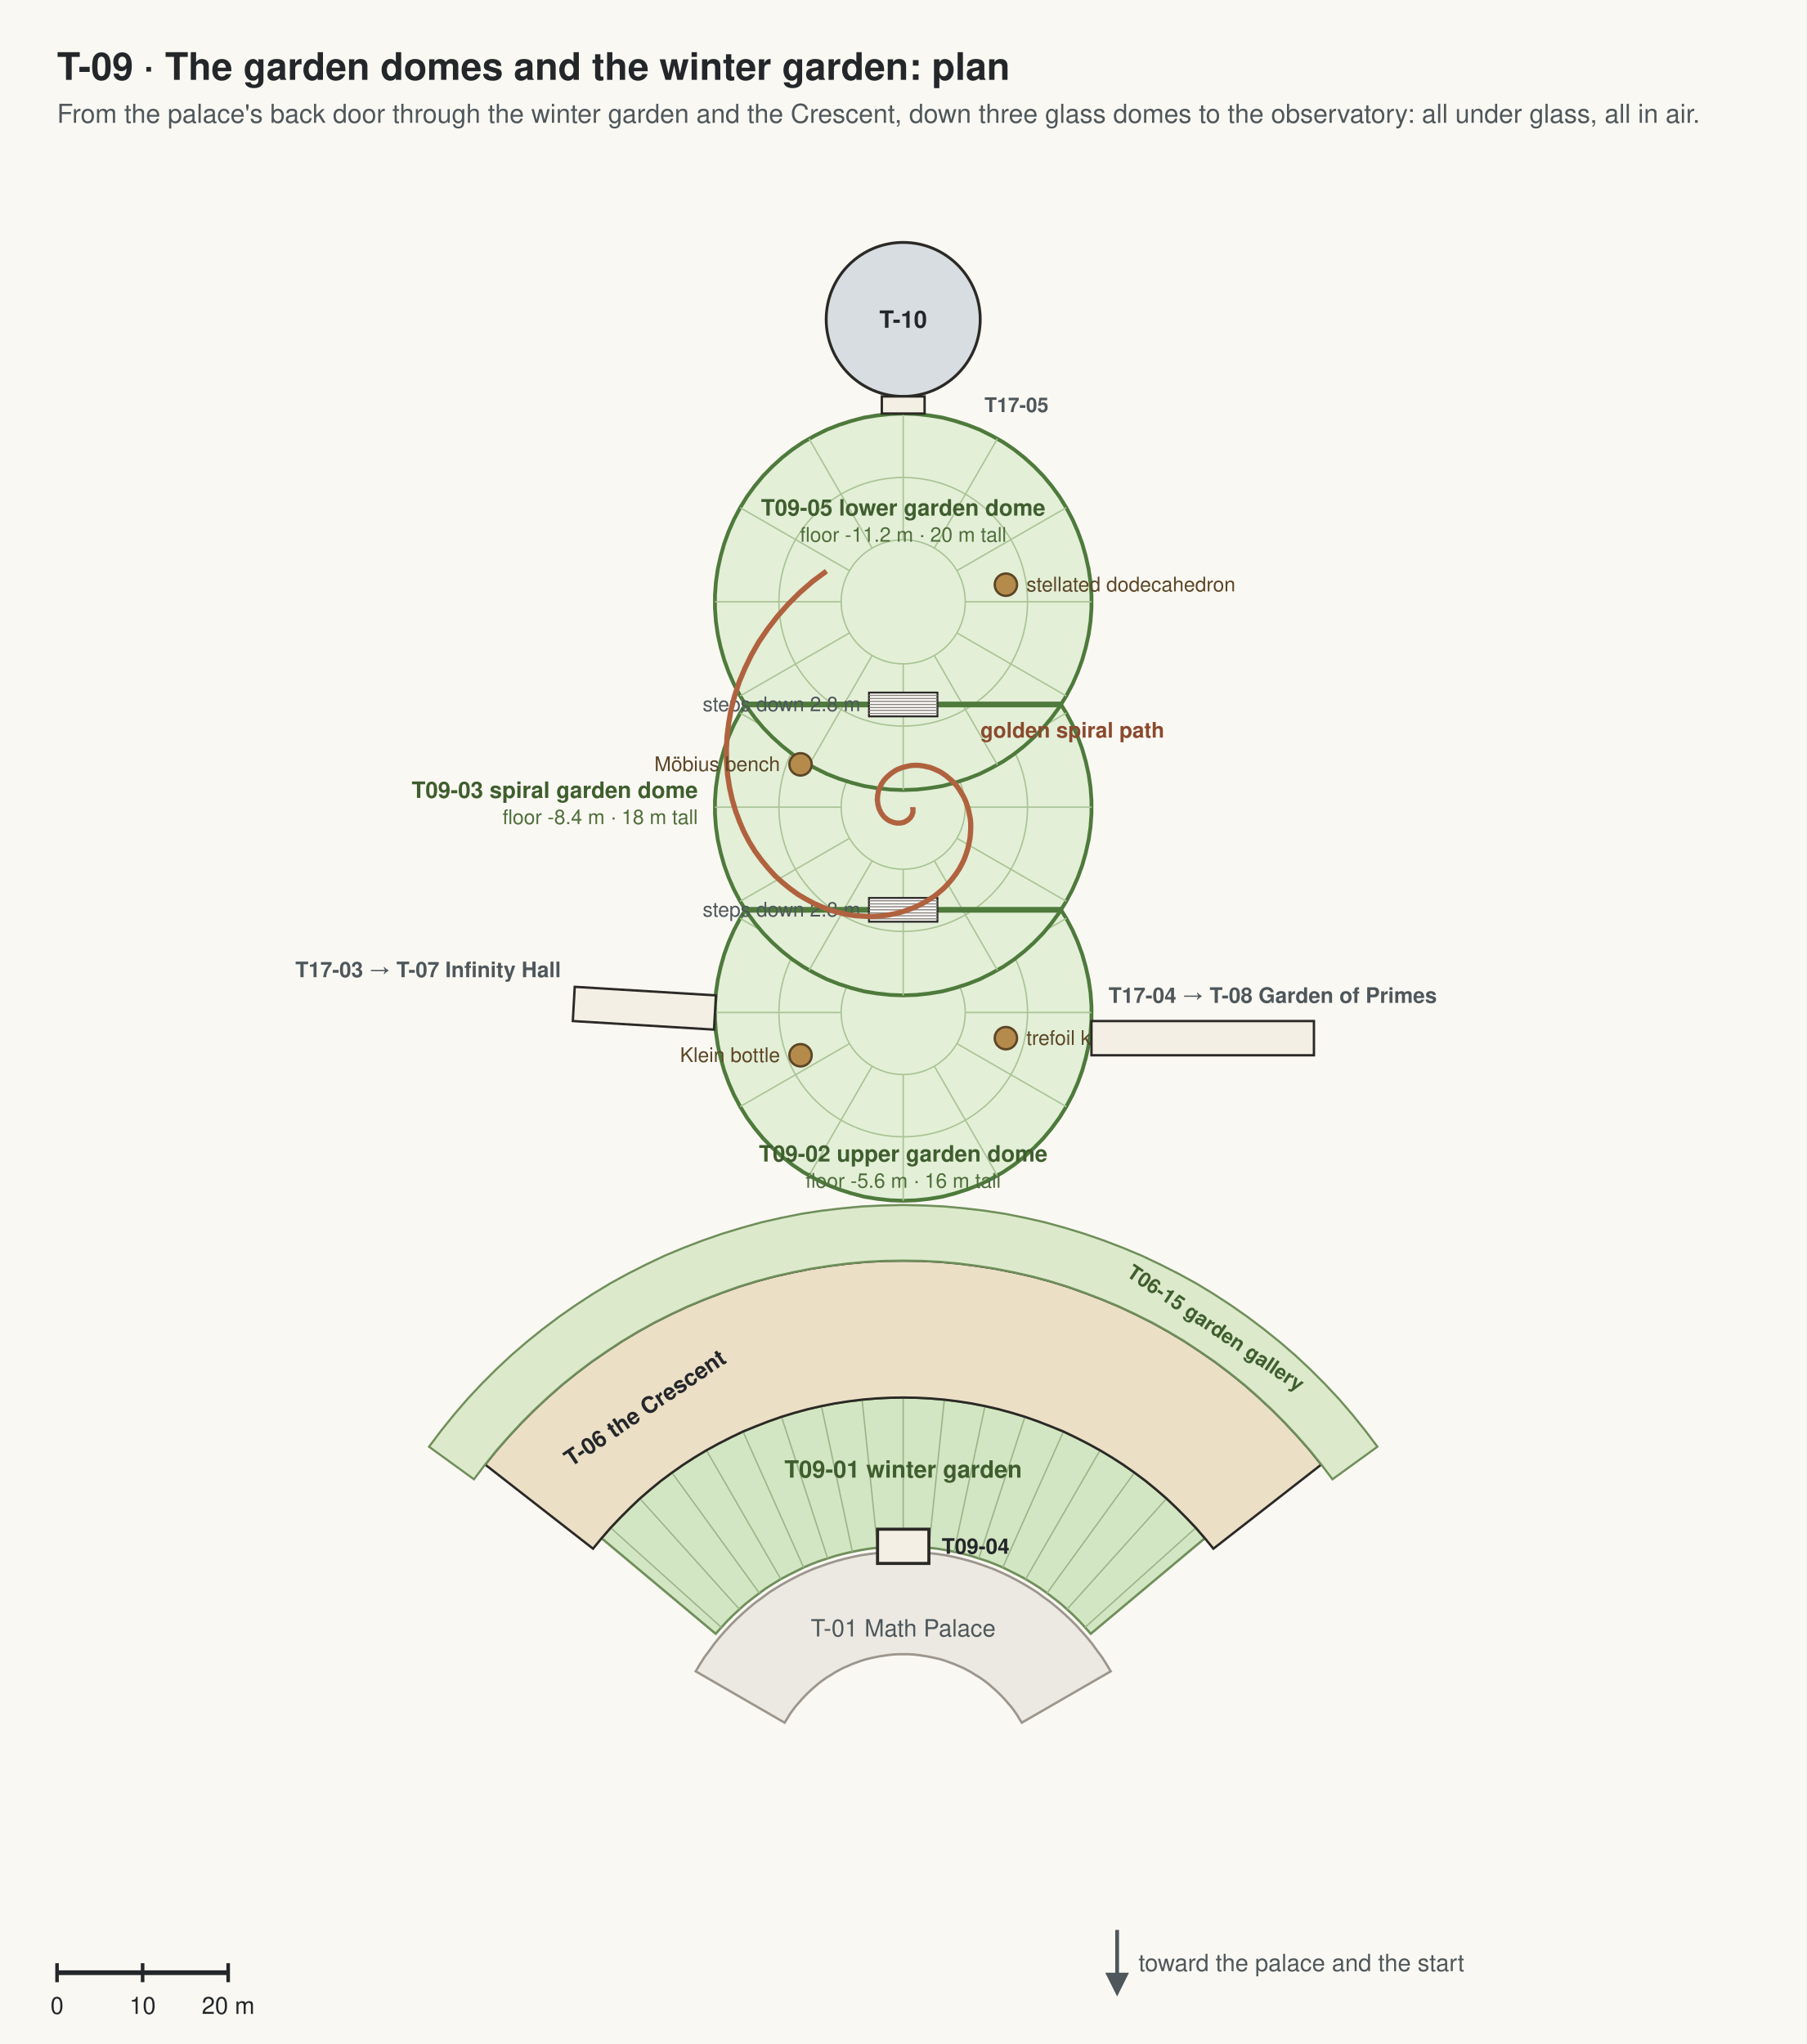
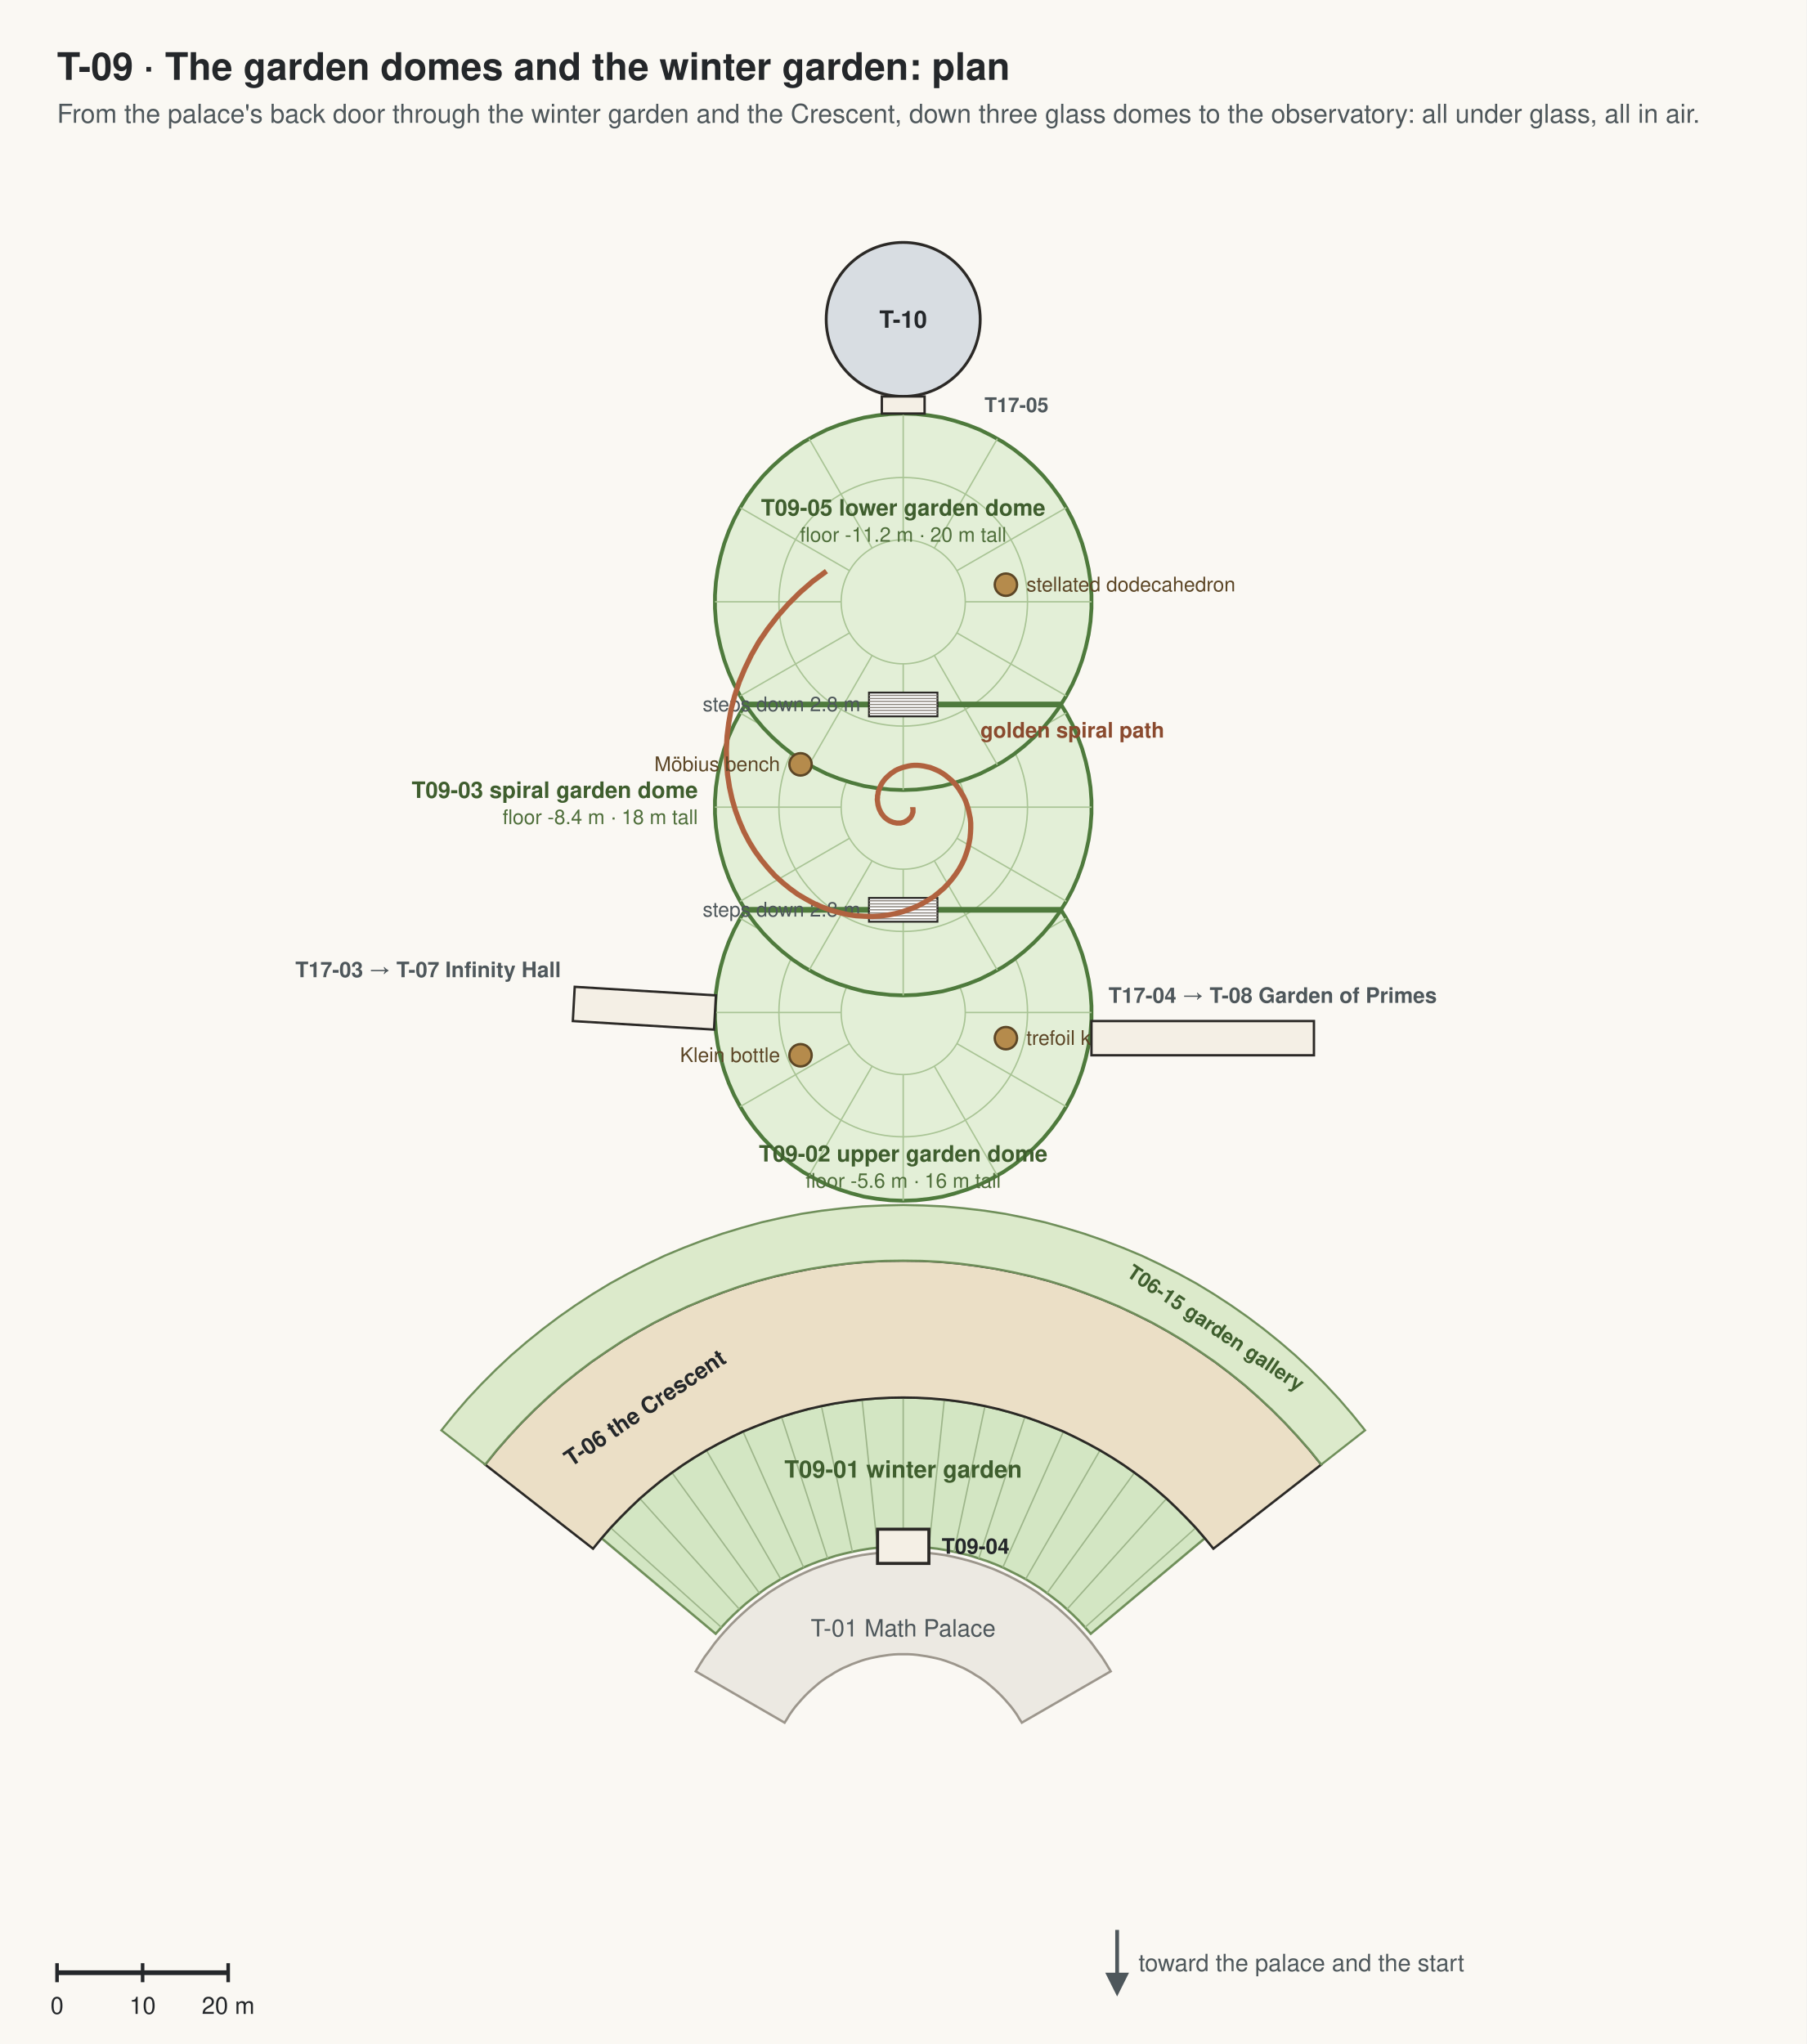
<svg xmlns="http://www.w3.org/2000/svg" viewBox="0 0 760 860" width="760" height="860" font-family="Helvetica, Arial, sans-serif">
  <rect width="760" height="860" fill="#FAF8F3" />
  <text x="24.0" y="28.0" font-size="16.0" font-weight="700" fill="#24272A" text-anchor="start" dominant-baseline="middle">T-09 · The garden domes and the winter garden: plan</text>
  <text x="24.0" y="48.0" font-size="11.0" font-weight="400" fill="#4E575B" text-anchor="start" dominant-baseline="middle">From the palace's back door through the winter garden and the Crescent, down three glass domes to the observatory: all under glass, all in air.</text>
  <polygon points="292.7,703.2 294.5,700.2 296.4,697.2 298.5,694.4 300.6,691.5 302.8,688.8 305.1,686.2 307.5,683.6 310.0,681.1 312.6,678.7 315.2,676.4 317.9,674.2 320.8,672.1 323.6,670.0 326.6,668.1 329.6,666.3 332.7,664.6 335.8,663.0 339.0,661.5 342.2,660.1 345.5,658.9 348.9,657.7 352.2,656.7 355.6,655.8 359.0,655.0 362.5,654.3 366.0,653.8 369.5,653.4 373.0,653.0 376.5,652.9 380.0,652.8 383.5,652.9 387.0,653.0 390.5,653.4 394.0,653.8 397.5,654.3 401.0,655.0 404.4,655.8 407.8,656.7 411.1,657.7 414.5,658.9 417.8,660.1 421.0,661.5 424.2,663.0 427.3,664.6 430.4,666.3 433.4,668.1 436.4,670.0 439.2,672.1 442.1,674.2 444.8,676.4 447.4,678.7 450.0,681.1 452.5,683.6 454.9,686.2 457.2,688.8 459.4,691.5 461.5,694.4 463.6,697.2 465.5,700.2 467.3,703.2 429.9,724.8 428.8,723.1 427.8,721.4 426.6,719.7 425.4,718.1 424.1,716.6 422.8,715.1 421.4,713.6 420.0,712.2 418.5,710.8 417.0,709.5 415.5,708.2 413.9,707.0 412.2,705.8 410.5,704.8 408.8,703.7 407.0,702.7 405.3,701.8 403.4,701.0 401.6,700.2 399.7,699.5 397.8,698.8 395.9,698.2 393.9,697.7 392.0,697.3 390.0,696.9 388.0,696.6 386.0,696.3 384.0,696.1 382.0,696.0 380.0,696.0 378.0,696.0 376.0,696.1 374.0,696.3 372.0,696.6 370.0,696.9 368.0,697.3 366.1,697.7 364.1,698.2 362.2,698.8 360.3,699.5 358.4,700.2 356.6,701.0 354.7,701.8 353.0,702.7 351.2,703.7 349.5,704.8 347.8,705.8 346.1,707.0 344.5,708.2 343.0,709.5 341.5,710.8 340.0,712.2 338.6,713.6 337.2,715.1 335.9,716.6 334.6,718.1 333.4,719.7 332.2,721.4 331.2,723.1 330.1,724.8" fill="#ECE9E2" stroke="#9C968C" stroke-width="1.0" />
  <text x="380.0" y="685.2" font-size="10.0" font-weight="400" fill="#4E575B" text-anchor="middle" dominant-baseline="middle">T-01 Math Palace</text>
  <polygon points="253.1,647.2 256.9,642.8 260.9,638.6 265.0,634.5 269.2,630.5 273.6,626.7 278.0,623.1 282.7,619.6 287.4,616.3 292.2,613.2 297.2,610.2 302.3,607.4 307.4,604.8 312.6,602.3 318.0,600.1 323.4,598.0 328.8,596.1 334.4,594.4 339.9,592.9 345.6,591.6 351.2,590.5 357.0,589.6 362.7,588.9 368.4,588.4 374.2,588.1 380.0,588.0 385.8,588.1 391.6,588.4 397.3,588.9 403.0,589.6 408.8,590.5 414.4,591.6 420.1,592.9 425.6,594.4 431.2,596.1 436.6,598.0 442.0,600.1 447.4,602.3 452.6,604.8 457.7,607.4 462.8,610.2 467.8,613.2 472.6,616.3 477.3,619.6 482.0,623.1 486.4,626.7 490.8,630.5 495.0,634.5 499.1,638.6 503.1,642.8 506.9,647.2 458.9,687.4 456.5,684.7 454.1,682.1 451.5,679.5 448.9,677.1 446.2,674.7 443.4,672.5 440.5,670.3 437.6,668.2 434.6,666.3 431.5,664.4 428.3,662.7 425.1,661.1 421.9,659.5 418.6,658.1 415.2,656.8 411.8,655.7 408.4,654.6 404.9,653.7 401.4,652.9 397.9,652.2 394.3,651.6 390.8,651.2 387.2,650.9 383.6,650.7 380.0,650.6 376.4,650.7 372.8,650.9 369.2,651.2 365.7,651.6 362.1,652.2 358.6,652.9 355.1,653.7 351.6,654.6 348.2,655.7 344.8,656.8 341.4,658.1 338.1,659.5 334.9,661.1 331.7,662.7 328.5,664.4 325.4,666.3 322.4,668.2 319.5,670.3 316.6,672.5 313.8,674.7 311.1,677.1 308.5,679.5 305.9,682.1 303.5,684.7 301.1,687.4" fill="#D3E6C3" stroke="#6F8F5A" stroke-width="1.0" />
  <polyline points="303.5,684.7 256.9,642.8" fill="none" stroke="#9DB58A" stroke-width="0.6" stroke-linecap="butt" />
  <polyline points="311.1,677.1 269.2,630.5" fill="none" stroke="#9DB58A" stroke-width="0.6" stroke-linecap="butt" />
  <polyline points="319.5,670.3 282.7,619.6" fill="none" stroke="#9DB58A" stroke-width="0.6" stroke-linecap="butt" />
  <polyline points="328.5,664.4 297.2,610.2" fill="none" stroke="#9DB58A" stroke-width="0.6" stroke-linecap="butt" />
  <polyline points="338.1,659.5 312.6,602.3" fill="none" stroke="#9DB58A" stroke-width="0.6" stroke-linecap="butt" />
  <polyline points="348.2,655.7 328.8,596.1" fill="none" stroke="#9DB58A" stroke-width="0.6" stroke-linecap="butt" />
  <polyline points="358.6,652.9 345.6,591.6" fill="none" stroke="#9DB58A" stroke-width="0.6" stroke-linecap="butt" />
  <polyline points="369.2,651.2 362.7,588.9" fill="none" stroke="#9DB58A" stroke-width="0.6" stroke-linecap="butt" />
  <polyline points="380.0,650.6 380.0,588.0" fill="none" stroke="#9DB58A" stroke-width="0.6" stroke-linecap="butt" />
  <polyline points="390.8,651.2 397.3,588.9" fill="none" stroke="#9DB58A" stroke-width="0.6" stroke-linecap="butt" />
  <polyline points="401.4,652.9 414.4,591.6" fill="none" stroke="#9DB58A" stroke-width="0.6" stroke-linecap="butt" />
  <polyline points="411.8,655.7 431.2,596.1" fill="none" stroke="#9DB58A" stroke-width="0.6" stroke-linecap="butt" />
  <polyline points="421.9,659.5 447.4,602.3" fill="none" stroke="#9DB58A" stroke-width="0.6" stroke-linecap="butt" />
  <polyline points="431.5,664.4 462.8,610.2" fill="none" stroke="#9DB58A" stroke-width="0.6" stroke-linecap="butt" />
  <polyline points="440.5,670.3 477.3,619.6" fill="none" stroke="#9DB58A" stroke-width="0.6" stroke-linecap="butt" />
  <polyline points="448.9,677.1 490.8,630.5" fill="none" stroke="#9DB58A" stroke-width="0.6" stroke-linecap="butt" />
  <polyline points="456.5,684.7 503.1,642.8" fill="none" stroke="#9DB58A" stroke-width="0.6" stroke-linecap="butt" />
  <text x="380.0" y="618.2" font-size="10.0" font-weight="700" fill="#3F5E2E" text-anchor="middle" dominant-baseline="middle">T09-01 winter garden</text>
  <polygon points="204.1,616.2 209.0,610.1 214.1,604.3 219.4,598.6 225.0,593.0 230.7,587.7 236.5,582.6 242.6,577.7 248.8,573.0 255.2,568.6 261.7,564.3 268.4,560.3 275.2,556.5 282.2,553.0 289.2,549.7 296.4,546.7 303.7,543.9 311.0,541.3 318.5,539.0 326.0,537.0 333.6,535.3 341.2,533.8 348.9,532.6 356.7,531.6 364.4,530.9 372.2,530.5 380.0,530.4 387.8,530.5 395.6,530.9 403.3,531.6 411.1,532.6 418.8,533.8 426.4,535.3 434.0,537.0 441.5,539.0 449.0,541.3 456.3,543.9 463.6,546.7 470.8,549.7 477.8,553.0 484.8,556.5 491.6,560.3 498.3,564.3 504.8,568.6 511.2,573.0 517.4,577.7 523.5,582.6 529.3,587.7 535.0,593.0 540.6,598.6 545.9,604.3 551.0,610.1 555.9,616.2 510.5,651.6 506.9,647.2 503.1,642.8 499.1,638.6 495.0,634.5 490.8,630.5 486.4,626.7 482.0,623.1 477.3,619.6 472.6,616.3 467.8,613.2 462.8,610.2 457.7,607.4 452.6,604.8 447.4,602.3 442.0,600.1 436.6,598.0 431.2,596.1 425.6,594.4 420.1,592.9 414.4,591.6 408.8,590.5 403.0,589.6 397.3,588.9 391.6,588.4 385.8,588.1 380.0,588.0 374.2,588.1 368.4,588.4 362.7,588.9 357.0,589.6 351.2,590.5 345.6,591.6 339.9,592.9 334.4,594.4 328.8,596.1 323.4,598.0 318.0,600.1 312.6,602.3 307.4,604.8 302.3,607.4 297.2,610.2 292.2,613.2 287.4,616.3 282.7,619.6 278.0,623.1 273.6,626.7 269.2,630.5 265.0,634.5 260.9,638.6 256.9,642.8 253.1,647.2 249.5,651.6" fill="#EBDFC6" stroke="#2B2926" stroke-width="1.0" />
  <text x="271.3" y="592.4" font-size="9.5" font-weight="700" fill="#24272A" text-anchor="middle" dominant-baseline="middle" transform="rotate(-34.0 271.3 592.4)">T-06 the Crescent</text>
-   <polygon points="180.5,608.7 185.7,601.8 191.1,595.1 196.7,588.6 202.6,582.3 208.7,576.2 215.0,570.3 221.5,564.7 228.2,559.3 235.1,554.1 242.1,549.2 249.3,544.5 256.7,540.0 264.2,535.9 271.9,532.0 279.7,528.3 287.6,525.0 295.7,521.9 303.8,519.1 312.0,516.6 320.3,514.3 328.7,512.4 337.2,510.7 345.7,509.4 354.2,508.4 362.8,507.6 371.4,507.2 380.0,507.0 388.6,507.2 397.2,507.6 405.8,508.4 414.3,509.4 422.8,510.7 431.3,512.4 439.7,514.3 448.0,516.6 456.2,519.1 464.3,521.9 472.4,525.0 480.3,528.3 488.1,532.0 495.8,535.9 503.3,540.0 510.7,544.5 517.9,549.2 524.9,554.1 531.8,559.3 538.5,564.7 545.0,570.3 551.3,576.2 557.4,582.3 563.3,588.6 568.9,595.1 574.3,601.8 579.5,608.7 560.6,622.4 555.9,616.2 551.0,610.1 545.9,604.3 540.6,598.6 535.0,593.0 529.3,587.7 523.5,582.6 517.4,577.7 511.2,573.0 504.8,568.6 498.3,564.3 491.6,560.3 484.8,556.5 477.8,553.0 470.8,549.7 463.6,546.7 456.3,543.9 449.0,541.3 441.5,539.0 434.0,537.0 426.4,535.3 418.8,533.8 411.1,532.6 403.3,531.6 395.6,530.9 387.8,530.5 380.0,530.4 372.2,530.5 364.4,530.9 356.7,531.6 348.9,532.6 341.2,533.8 333.6,535.3 326.0,537.0 318.5,539.0 311.0,541.3 303.7,543.9 296.4,546.7 289.2,549.7 282.2,553.0 275.2,556.5 268.4,560.3 261.7,564.3 255.2,568.6 248.8,573.0 242.6,577.7 236.5,582.6 230.7,587.7 225.0,593.0 219.4,598.6 214.1,604.3 209.0,610.1 204.1,616.2 199.4,622.4" fill="#DCEACB" stroke="#6F8F5A" stroke-width="0.9" />
+   <polygon points="185.7,601.8 191.1,595.1 196.7,588.6 202.6,582.3 208.7,576.2 215.0,570.3 221.5,564.7 228.2,559.3 235.1,554.1 242.1,549.2 249.3,544.5 256.7,540.0 264.2,535.9 271.9,532.0 279.7,528.3 287.6,525.0 295.7,521.9 303.8,519.1 312.0,516.6 320.3,514.3 328.7,512.4 337.2,510.7 345.7,509.4 354.2,508.4 362.8,507.6 371.4,507.2 380.0,507.0 388.6,507.2 397.2,507.6 405.8,508.4 414.3,509.4 422.8,510.7 431.3,512.4 439.7,514.3 448.0,516.6 456.2,519.1 464.3,521.9 472.4,525.0 480.3,528.3 488.1,532.0 495.8,535.9 503.3,540.0 510.7,544.5 517.9,549.2 524.9,554.1 531.8,559.3 538.5,564.7 545.0,570.3 551.3,576.2 557.4,582.3 563.3,588.6 568.9,595.1 574.3,601.8 555.9,616.2 551.0,610.1 545.9,604.3 540.6,598.6 535.0,593.0 529.3,587.7 523.5,582.6 517.4,577.7 511.2,573.0 504.8,568.6 498.3,564.3 491.6,560.3 484.8,556.5 477.8,553.0 470.8,549.7 463.6,546.7 456.3,543.9 449.0,541.3 441.5,539.0 434.0,537.0 426.4,535.3 418.8,533.8 411.1,532.6 403.3,531.6 395.6,530.9 387.8,530.5 380.0,530.4 372.2,530.5 364.4,530.9 356.7,531.6 348.9,532.6 341.2,533.8 333.6,535.3 326.0,537.0 318.5,539.0 311.0,541.3 303.7,543.9 296.4,546.7 289.2,549.7 282.2,553.0 275.2,556.5 268.4,560.3 261.7,564.3 255.2,568.6 248.8,573.0 242.6,577.7 236.5,582.6 230.7,587.7 225.0,593.0 219.4,598.6 214.1,604.3 209.0,610.1 204.1,616.2" fill="#DCEACB" stroke="#6F8F5A" stroke-width="0.9" />
  <text x="511.5" y="558.7" font-size="8.5" font-weight="700" fill="#3F5E2E" text-anchor="middle" dominant-baseline="middle" transform="rotate(34.0 511.5 558.7)">T06-15 garden gallery</text>
  <polygon points="369.2,657.8 390.8,657.8 390.8,643.4 369.2,643.4" fill="#F4EFE5" stroke="#2B2926" stroke-width="1.3" />
  <text x="396.2" y="650.6" font-size="9.0" font-weight="700" fill="#24272A" text-anchor="start" dominant-baseline="middle">T09-04</text>
  <polygon points="380.0,505.2 385.5,505.0 391.0,504.4 396.5,503.5 401.8,502.1 407.1,500.4 412.2,498.4 417.2,495.9 422.0,493.2 426.6,490.1 430.9,486.7 435.0,483.0 438.9,479.0 442.4,474.8 445.7,470.3 448.6,465.6 451.2,460.7 453.4,455.7 455.3,450.5 456.8,445.2 458.0,439.8 458.8,434.3 459.2,428.8 459.2,423.2 458.8,417.7 458.0,412.2 456.8,406.8 455.3,401.5 453.4,396.3 451.2,391.3 448.6,386.4 445.7,381.7 442.4,377.2 438.9,373.0 435.0,369.0 430.9,365.3 426.6,361.9 422.0,358.8 417.2,356.1 412.2,353.6 407.1,351.6 401.8,349.9 396.5,348.5 391.0,347.6 385.5,347.0 380.0,346.8 374.5,347.0 369.0,347.6 363.5,348.5 358.2,349.9 352.9,351.6 347.8,353.6 342.8,356.1 338.0,358.8 333.4,361.9 329.1,365.3 325.0,369.0 321.1,373.0 317.6,377.2 314.3,381.7 311.4,386.4 308.8,391.3 306.6,396.3 304.7,401.5 303.2,406.8 302.0,412.2 301.2,417.7 300.8,423.2 300.8,428.8 301.2,434.3 302.0,439.8 303.2,445.2 304.7,450.5 306.6,455.7 308.8,460.7 311.4,465.6 314.3,470.3 317.6,474.8 321.1,479.0 325.0,483.0 329.1,486.7 333.4,490.1 338.0,493.2 342.8,495.9 347.8,498.4 352.9,500.4 358.2,502.1 363.5,503.5 369.0,504.4 374.5,505.0" fill="#E3EFD7" stroke="#4E7A3C" stroke-width="1.6" />
  <circle cx="380.0" cy="426.0" r="26.1" fill="none" stroke="#A9C495" stroke-width="0.6" />
  <circle cx="380.0" cy="426.0" r="52.3" fill="none" stroke="#A9C495" stroke-width="0.6" />
  <polyline points="380.0,452.1 380.0,505.2" fill="none" stroke="#A9C495" stroke-width="0.6" stroke-linecap="butt" />
  <polyline points="393.1,448.6 419.6,494.6" fill="none" stroke="#A9C495" stroke-width="0.6" stroke-linecap="butt" />
  <polyline points="402.6,439.1 448.6,465.6" fill="none" stroke="#A9C495" stroke-width="0.6" stroke-linecap="butt" />
  <polyline points="406.1,426.0 459.2,426.0" fill="none" stroke="#A9C495" stroke-width="0.6" stroke-linecap="butt" />
  <polyline points="402.6,412.9 448.6,386.4" fill="none" stroke="#A9C495" stroke-width="0.6" stroke-linecap="butt" />
  <polyline points="393.1,403.4 419.6,357.4" fill="none" stroke="#A9C495" stroke-width="0.6" stroke-linecap="butt" />
  <polyline points="380.0,399.9 380.0,346.8" fill="none" stroke="#A9C495" stroke-width="0.6" stroke-linecap="butt" />
  <polyline points="366.9,403.4 340.4,357.4" fill="none" stroke="#A9C495" stroke-width="0.6" stroke-linecap="butt" />
  <polyline points="357.4,412.9 311.4,386.4" fill="none" stroke="#A9C495" stroke-width="0.6" stroke-linecap="butt" />
  <polyline points="353.9,426.0 300.8,426.0" fill="none" stroke="#A9C495" stroke-width="0.6" stroke-linecap="butt" />
  <polyline points="357.4,439.1 311.4,465.6" fill="none" stroke="#A9C495" stroke-width="0.6" stroke-linecap="butt" />
  <polyline points="366.9,448.6 340.4,494.6" fill="none" stroke="#A9C495" stroke-width="0.6" stroke-linecap="butt" />
  <text x="380.0" y="485.4" font-size="9.5" font-weight="700" fill="#3F5E2E" text-anchor="middle" dominant-baseline="middle">T09-02 upper garden dome</text>
  <text x="380.0" y="496.9" font-size="8.5" font-weight="400" fill="#4E6E3A" text-anchor="middle" dominant-baseline="middle">floor -5.6 m · 16 m tall</text>
  <polygon points="380.0,418.8 385.5,418.6 391.0,418.0 396.5,417.1 401.8,415.7 407.1,414.0 412.2,412.0 417.2,409.5 422.0,406.8 426.6,403.7 430.9,400.3 435.0,396.6 438.9,392.6 442.4,388.4 445.7,383.9 448.6,379.2 451.2,374.3 453.4,369.3 455.3,364.1 456.8,358.8 458.0,353.4 458.8,347.9 459.2,342.4 459.2,336.8 458.8,331.3 458.0,325.8 456.8,320.4 455.3,315.1 453.4,309.9 451.2,304.9 448.6,300.0 445.7,295.3 442.4,290.8 438.9,286.6 435.0,282.6 430.9,278.9 426.6,275.5 422.0,272.4 417.2,269.7 412.2,267.2 407.1,265.2 401.8,263.5 396.5,262.1 391.0,261.2 385.5,260.6 380.0,260.4 374.5,260.6 369.0,261.2 363.5,262.1 358.2,263.5 352.9,265.2 347.8,267.2 342.8,269.7 338.0,272.4 333.4,275.5 329.1,278.9 325.0,282.6 321.1,286.6 317.6,290.8 314.3,295.3 311.4,300.0 308.8,304.9 306.6,309.9 304.7,315.1 303.2,320.4 302.0,325.8 301.2,331.3 300.8,336.8 300.8,342.4 301.2,347.9 302.0,353.4 303.2,358.8 304.7,364.1 306.6,369.3 308.8,374.3 311.4,379.2 314.3,383.9 317.6,388.4 321.1,392.6 325.0,396.6 329.1,400.3 333.4,403.7 338.0,406.8 342.8,409.5 347.8,412.0 352.9,414.0 358.2,415.7 363.5,417.1 369.0,418.0 374.5,418.6" fill="#E3EFD7" stroke="#4E7A3C" stroke-width="1.6" />
  <circle cx="380.0" cy="339.6" r="26.1" fill="none" stroke="#A9C495" stroke-width="0.6" />
  <circle cx="380.0" cy="339.6" r="52.3" fill="none" stroke="#A9C495" stroke-width="0.6" />
  <polyline points="380.0,365.7 380.0,418.8" fill="none" stroke="#A9C495" stroke-width="0.6" stroke-linecap="butt" />
  <polyline points="393.1,362.2 419.6,408.2" fill="none" stroke="#A9C495" stroke-width="0.6" stroke-linecap="butt" />
  <polyline points="402.6,352.7 448.6,379.2" fill="none" stroke="#A9C495" stroke-width="0.6" stroke-linecap="butt" />
  <polyline points="406.1,339.6 459.2,339.6" fill="none" stroke="#A9C495" stroke-width="0.6" stroke-linecap="butt" />
  <polyline points="402.6,326.5 448.6,300.0" fill="none" stroke="#A9C495" stroke-width="0.6" stroke-linecap="butt" />
  <polyline points="393.1,317.0 419.6,271.0" fill="none" stroke="#A9C495" stroke-width="0.6" stroke-linecap="butt" />
  <polyline points="380.0,313.5 380.0,260.4" fill="none" stroke="#A9C495" stroke-width="0.6" stroke-linecap="butt" />
  <polyline points="366.9,317.0 340.4,271.0" fill="none" stroke="#A9C495" stroke-width="0.6" stroke-linecap="butt" />
  <polyline points="357.4,326.5 311.4,300.0" fill="none" stroke="#A9C495" stroke-width="0.6" stroke-linecap="butt" />
  <polyline points="353.9,339.6 300.8,339.6" fill="none" stroke="#A9C495" stroke-width="0.6" stroke-linecap="butt" />
  <polyline points="357.4,352.7 311.4,379.2" fill="none" stroke="#A9C495" stroke-width="0.6" stroke-linecap="butt" />
  <polyline points="366.9,362.2 340.4,408.2" fill="none" stroke="#A9C495" stroke-width="0.6" stroke-linecap="butt" />
  <text x="293.6" y="332.4" font-size="9.5" font-weight="700" fill="#3F5E2E" text-anchor="end" dominant-baseline="middle">T09-03 spiral garden dome</text>
  <text x="293.6" y="343.9" font-size="8.5" font-weight="400" fill="#4E6E3A" text-anchor="end" dominant-baseline="middle">floor -8.4 m · 18 m tall</text>
  <polygon points="380.0,332.4 385.5,332.2 391.0,331.6 396.5,330.7 401.8,329.3 407.1,327.6 412.2,325.6 417.2,323.1 422.0,320.4 426.6,317.3 430.9,313.9 435.0,310.2 438.9,306.2 442.4,302.0 445.7,297.5 448.6,292.8 451.2,287.9 453.4,282.9 455.3,277.7 456.8,272.4 458.0,267.0 458.8,261.5 459.2,256.0 459.2,250.4 458.8,244.9 458.0,239.4 456.8,234.0 455.3,228.7 453.4,223.5 451.2,218.5 448.6,213.6 445.7,208.9 442.4,204.4 438.9,200.2 435.0,196.2 430.9,192.5 426.6,189.1 422.0,186.0 417.2,183.3 412.2,180.8 407.1,178.8 401.8,177.1 396.5,175.7 391.0,174.8 385.5,174.2 380.0,174.0 374.5,174.2 369.0,174.8 363.5,175.7 358.2,177.1 352.9,178.8 347.8,180.8 342.8,183.3 338.0,186.0 333.4,189.1 329.1,192.5 325.0,196.2 321.1,200.2 317.6,204.4 314.3,208.9 311.4,213.6 308.8,218.5 306.6,223.5 304.7,228.7 303.2,234.0 302.0,239.4 301.2,244.9 300.8,250.4 300.8,256.0 301.2,261.5 302.0,267.0 303.2,272.4 304.7,277.7 306.6,282.9 308.8,287.9 311.4,292.8 314.3,297.5 317.6,302.0 321.1,306.2 325.0,310.2 329.1,313.9 333.4,317.3 338.0,320.4 342.8,323.1 347.8,325.6 352.9,327.6 358.2,329.3 363.5,330.7 369.0,331.6 374.5,332.2" fill="#E3EFD7" stroke="#4E7A3C" stroke-width="1.6" />
  <circle cx="380.0" cy="253.2" r="26.1" fill="none" stroke="#A9C495" stroke-width="0.6" />
  <circle cx="380.0" cy="253.2" r="52.3" fill="none" stroke="#A9C495" stroke-width="0.6" />
  <polyline points="380.0,279.3 380.0,332.4" fill="none" stroke="#A9C495" stroke-width="0.6" stroke-linecap="butt" />
  <polyline points="393.1,275.8 419.6,321.8" fill="none" stroke="#A9C495" stroke-width="0.6" stroke-linecap="butt" />
  <polyline points="402.6,266.3 448.6,292.8" fill="none" stroke="#A9C495" stroke-width="0.6" stroke-linecap="butt" />
  <polyline points="406.1,253.2 459.2,253.2" fill="none" stroke="#A9C495" stroke-width="0.6" stroke-linecap="butt" />
  <polyline points="402.6,240.1 448.6,213.6" fill="none" stroke="#A9C495" stroke-width="0.6" stroke-linecap="butt" />
  <polyline points="393.1,230.6 419.6,184.6" fill="none" stroke="#A9C495" stroke-width="0.6" stroke-linecap="butt" />
  <polyline points="380.0,227.1 380.0,174.0" fill="none" stroke="#A9C495" stroke-width="0.6" stroke-linecap="butt" />
  <polyline points="366.9,230.6 340.4,184.6" fill="none" stroke="#A9C495" stroke-width="0.6" stroke-linecap="butt" />
  <polyline points="357.4,240.1 311.4,213.6" fill="none" stroke="#A9C495" stroke-width="0.6" stroke-linecap="butt" />
  <polyline points="353.9,253.2 300.8,253.2" fill="none" stroke="#A9C495" stroke-width="0.6" stroke-linecap="butt" />
  <polyline points="357.4,266.3 311.4,292.8" fill="none" stroke="#A9C495" stroke-width="0.6" stroke-linecap="butt" />
  <polyline points="366.9,275.8 340.4,321.8" fill="none" stroke="#A9C495" stroke-width="0.6" stroke-linecap="butt" />
  <text x="380.0" y="213.6" font-size="9.5" font-weight="700" fill="#3F5E2E" text-anchor="middle" dominant-baseline="middle">T09-05 lower garden dome</text>
  <text x="380.0" y="225.1" font-size="8.5" font-weight="400" fill="#4E6E3A" text-anchor="middle" dominant-baseline="middle">floor -11.2 m · 20 m tall</text>
  <polyline points="313.6,382.8 446.4,382.8" fill="none" stroke="#4E7A3C" stroke-width="2.4" stroke-linecap="butt" />
  <polygon points="365.6,387.8 394.4,387.8 394.4,377.8 365.6,377.8" fill="#FFFFFF" stroke="#2B2926" stroke-width="0.8" />
  <polyline points="365.6,386.6 394.4,386.6" fill="none" stroke="#8A847C" stroke-width="0.5" stroke-linecap="butt" />
  <polyline points="365.6,385.3 394.4,385.3" fill="none" stroke="#8A847C" stroke-width="0.5" stroke-linecap="butt" />
  <polyline points="365.6,384.1 394.4,384.1" fill="none" stroke="#8A847C" stroke-width="0.5" stroke-linecap="butt" />
  <polyline points="365.6,382.8 394.4,382.8" fill="none" stroke="#8A847C" stroke-width="0.5" stroke-linecap="butt" />
  <polyline points="365.6,381.5 394.4,381.5" fill="none" stroke="#8A847C" stroke-width="0.5" stroke-linecap="butt" />
  <polyline points="365.6,380.3 394.4,380.3" fill="none" stroke="#8A847C" stroke-width="0.5" stroke-linecap="butt" />
  <polyline points="365.6,379.0 394.4,379.0" fill="none" stroke="#8A847C" stroke-width="0.5" stroke-linecap="butt" />
  <text x="362.0" y="382.8" font-size="8.5" font-weight="400" fill="#4E575B" text-anchor="end" dominant-baseline="middle">steps down 2.8 m</text>
  <polyline points="313.6,296.4 446.4,296.4" fill="none" stroke="#4E7A3C" stroke-width="2.4" stroke-linecap="butt" />
  <polygon points="365.6,301.4 394.4,301.4 394.4,291.4 365.6,291.4" fill="#FFFFFF" stroke="#2B2926" stroke-width="0.8" />
  <polyline points="365.6,300.2 394.4,300.2" fill="none" stroke="#8A847C" stroke-width="0.5" stroke-linecap="butt" />
  <polyline points="365.6,298.9 394.4,298.9" fill="none" stroke="#8A847C" stroke-width="0.5" stroke-linecap="butt" />
  <polyline points="365.6,297.7 394.4,297.7" fill="none" stroke="#8A847C" stroke-width="0.5" stroke-linecap="butt" />
  <polyline points="365.6,296.4 394.4,296.4" fill="none" stroke="#8A847C" stroke-width="0.5" stroke-linecap="butt" />
  <polyline points="365.6,295.1 394.4,295.1" fill="none" stroke="#8A847C" stroke-width="0.5" stroke-linecap="butt" />
  <polyline points="365.6,293.9 394.4,293.9" fill="none" stroke="#8A847C" stroke-width="0.5" stroke-linecap="butt" />
  <polyline points="365.6,292.6 394.4,292.6" fill="none" stroke="#8A847C" stroke-width="0.5" stroke-linecap="butt" />
  <text x="362.0" y="296.4" font-size="8.5" font-weight="400" fill="#4E575B" text-anchor="end" dominant-baseline="middle">steps down 2.8 m</text>
  <polyline points="384.0,339.6 384.0,339.9 384.1,340.2 384.1,340.4 384.1,340.7 384.1,341.0 384.1,341.4 384.1,341.7 384.0,342.0 383.9,342.3 383.8,342.6 383.7,342.9 383.5,343.3 383.3,343.6 383.1,343.9 382.9,344.2 382.6,344.4 382.3,344.7 382.0,345.0 381.7,345.2 381.3,345.4 381.0,345.6 380.6,345.8 380.2,346.0 379.7,346.1 379.3,346.2 378.8,346.3 378.3,346.3 377.8,346.3 377.3,346.3 376.8,346.2 376.3,346.1 375.8,346.0 375.3,345.8 374.8,345.6 374.3,345.4 373.8,345.1 373.3,344.8 372.8,344.4 372.3,344.0 371.9,343.6 371.5,343.1 371.1,342.6 370.7,342.0 370.4,341.4 370.1,340.8 369.8,340.1 369.6,339.4 369.4,338.7 369.3,338.0 369.2,337.2 369.1,336.4 369.2,335.6 369.2,334.8 369.4,334.0 369.5,333.1 369.8,332.3 370.1,331.5 370.5,330.6 370.9,329.8 371.4,329.0 372.0,328.2 372.6,327.5 373.3,326.8 374.1,326.1 374.9,325.4 375.8,324.8 376.7,324.2 377.7,323.7 378.7,323.3 379.8,322.9 381.0,322.6 382.2,322.3 383.4,322.1 384.6,322.0 385.9,322.0 387.2,322.1 388.6,322.3 389.9,322.6 391.3,322.9 392.6,323.4 394.0,324.0 395.3,324.6 396.6,325.4 397.9,326.3 399.1,327.3 400.3,328.3 401.5,329.5 402.6,330.8 403.6,332.2 404.5,333.7 405.4,335.2 406.2,336.9 406.8,338.6 407.4,340.5 407.8,342.4 408.2,344.3 408.4,346.3 408.4,348.4 408.3,350.5 408.1,352.7 407.7,354.8 407.2,357.0 406.5,359.2 405.7,361.4 404.7,363.5 403.5,365.7 402.1,367.8 400.6,369.8 398.9,371.8 397.1,373.7 395.0,375.5 392.9,377.2 390.5,378.7 388.0,380.2 385.4,381.5 382.6,382.6 379.7,383.6 376.7,384.4 373.6,385.0 370.4,385.4 367.0,385.6 363.7,385.5 360.2,385.3 356.7,384.8 353.2,384.0 349.6,383.0 346.1,381.7 342.6,380.2 339.1,378.3 335.7,376.3 332.4,373.9 329.2,371.3 326.0,368.4 323.1,365.2 320.3,361.8 317.6,358.1 315.2,354.2 313.0,350.0 311.1,345.6 309.4,341.0 308.0,336.2 306.9,331.2 306.1,326.0 305.7,320.7 305.6,315.3 305.9,309.7 306.6,304.1 307.6,298.4 309.1,292.7 311.0,286.9 313.4,281.2 316.1,275.6 319.3,270.0 323.0,264.6 327.1,259.3 331.6,254.2 336.5,249.3 341.9,244.6 347.7,240.3" fill="none" stroke="#B0623F" stroke-width="2.2" stroke-linecap="butt" />
  <text x="412.4" y="307.2" font-size="9.0" font-weight="700" fill="#8A4A2E" text-anchor="start" dominant-baseline="middle">golden spiral path</text>
  <circle cx="336.8" cy="444.0" r="4.7" fill="#B58B4C" stroke="#5C4626" stroke-width="1.0" />
  <text x="328.2" y="444.0" font-size="8.5" font-weight="400" fill="#5C4626" text-anchor="end" dominant-baseline="middle">Klein bottle</text>
  <circle cx="423.2" cy="436.8" r="4.7" fill="#B58B4C" stroke="#5C4626" stroke-width="1.0" />
  <text x="431.8" y="436.8" font-size="8.5" font-weight="400" fill="#5C4626" text-anchor="start" dominant-baseline="middle">trefoil knot</text>
  <circle cx="336.8" cy="321.6" r="4.7" fill="#B58B4C" stroke="#5C4626" stroke-width="1.0" />
  <text x="328.2" y="321.6" font-size="8.5" font-weight="400" fill="#5C4626" text-anchor="end" dominant-baseline="middle">Möbius bench</text>
  <circle cx="423.2" cy="246.0" r="4.7" fill="#B58B4C" stroke="#5C4626" stroke-width="1.0" />
  <text x="431.8" y="246.0" font-size="8.5" font-weight="400" fill="#5C4626" text-anchor="start" dominant-baseline="middle">stellated dodecahedron</text>
  <circle cx="380.0" cy="134.4" r="32.4" fill="#D8DDE2" stroke="#2B2926" stroke-width="1.2" />
  <text x="380.0" y="134.4" font-size="10.0" font-weight="700" fill="#24272A" text-anchor="middle" dominant-baseline="middle">T-10</text>
  <polygon points="301.2,418.8 241.8,415.2 241.0,429.6 300.4,433.2" fill="#F4EFE5" stroke="#2B2926" stroke-width="1.0" />
  <polygon points="459.2,444.0 552.8,444.0 552.8,429.6 459.2,429.6" fill="#F4EFE5" stroke="#2B2926" stroke-width="1.0" />
  <polygon points="389.0,174.0 389.0,166.8 371.0,166.8 371.0,174.0" fill="#F4EFE5" stroke="#2B2926" stroke-width="1.0" />
  <text x="236.0" y="408.0" font-size="9.0" font-weight="700" fill="#4E575B" text-anchor="end" dominant-baseline="middle">T17-03 → T-07 Infinity Hall</text>
  <text x="466.4" y="418.8" font-size="9.0" font-weight="700" fill="#4E575B" text-anchor="start" dominant-baseline="middle">T17-04 → T-08 Garden of Primes</text>
  <text x="414.2" y="170.4" font-size="8.5" font-weight="700" fill="#4E575B" text-anchor="start" dominant-baseline="middle">T17-05</text>
  <line x1="24.0" y1="830.0" x2="96.0" y2="830.0" stroke="#24272A" stroke-width="2" />
  <line x1="24.0" y1="826.0" x2="24.0" y2="834.0" stroke="#24272A" stroke-width="1.5" />
  <text x="24.0" y="844.0" font-size="10.0" font-weight="400" fill="#24272A" text-anchor="middle" dominant-baseline="middle">0</text>
  <line x1="60.0" y1="826.0" x2="60.0" y2="834.0" stroke="#24272A" stroke-width="1.5" />
  <text x="60.0" y="844.0" font-size="10.0" font-weight="400" fill="#24272A" text-anchor="middle" dominant-baseline="middle">10</text>
  <line x1="96.0" y1="826.0" x2="96.0" y2="834.0" stroke="#24272A" stroke-width="1.5" />
  <text x="96.0" y="844.0" font-size="10.0" font-weight="400" fill="#24272A" text-anchor="middle" dominant-baseline="middle">20 m</text>
  <line x1="470.0" y1="812.0" x2="470.0" y2="832.0" stroke="#4E575B" stroke-width="1.6" />
  <polygon points="470.0,840.0 465.0,830.0 475.0,830.0" fill="#4E575B" />
  <text x="479.0" y="826.0" font-size="10.0" font-weight="400" fill="#4E575B" text-anchor="start" dominant-baseline="middle">toward the palace and the start</text>
</svg>
